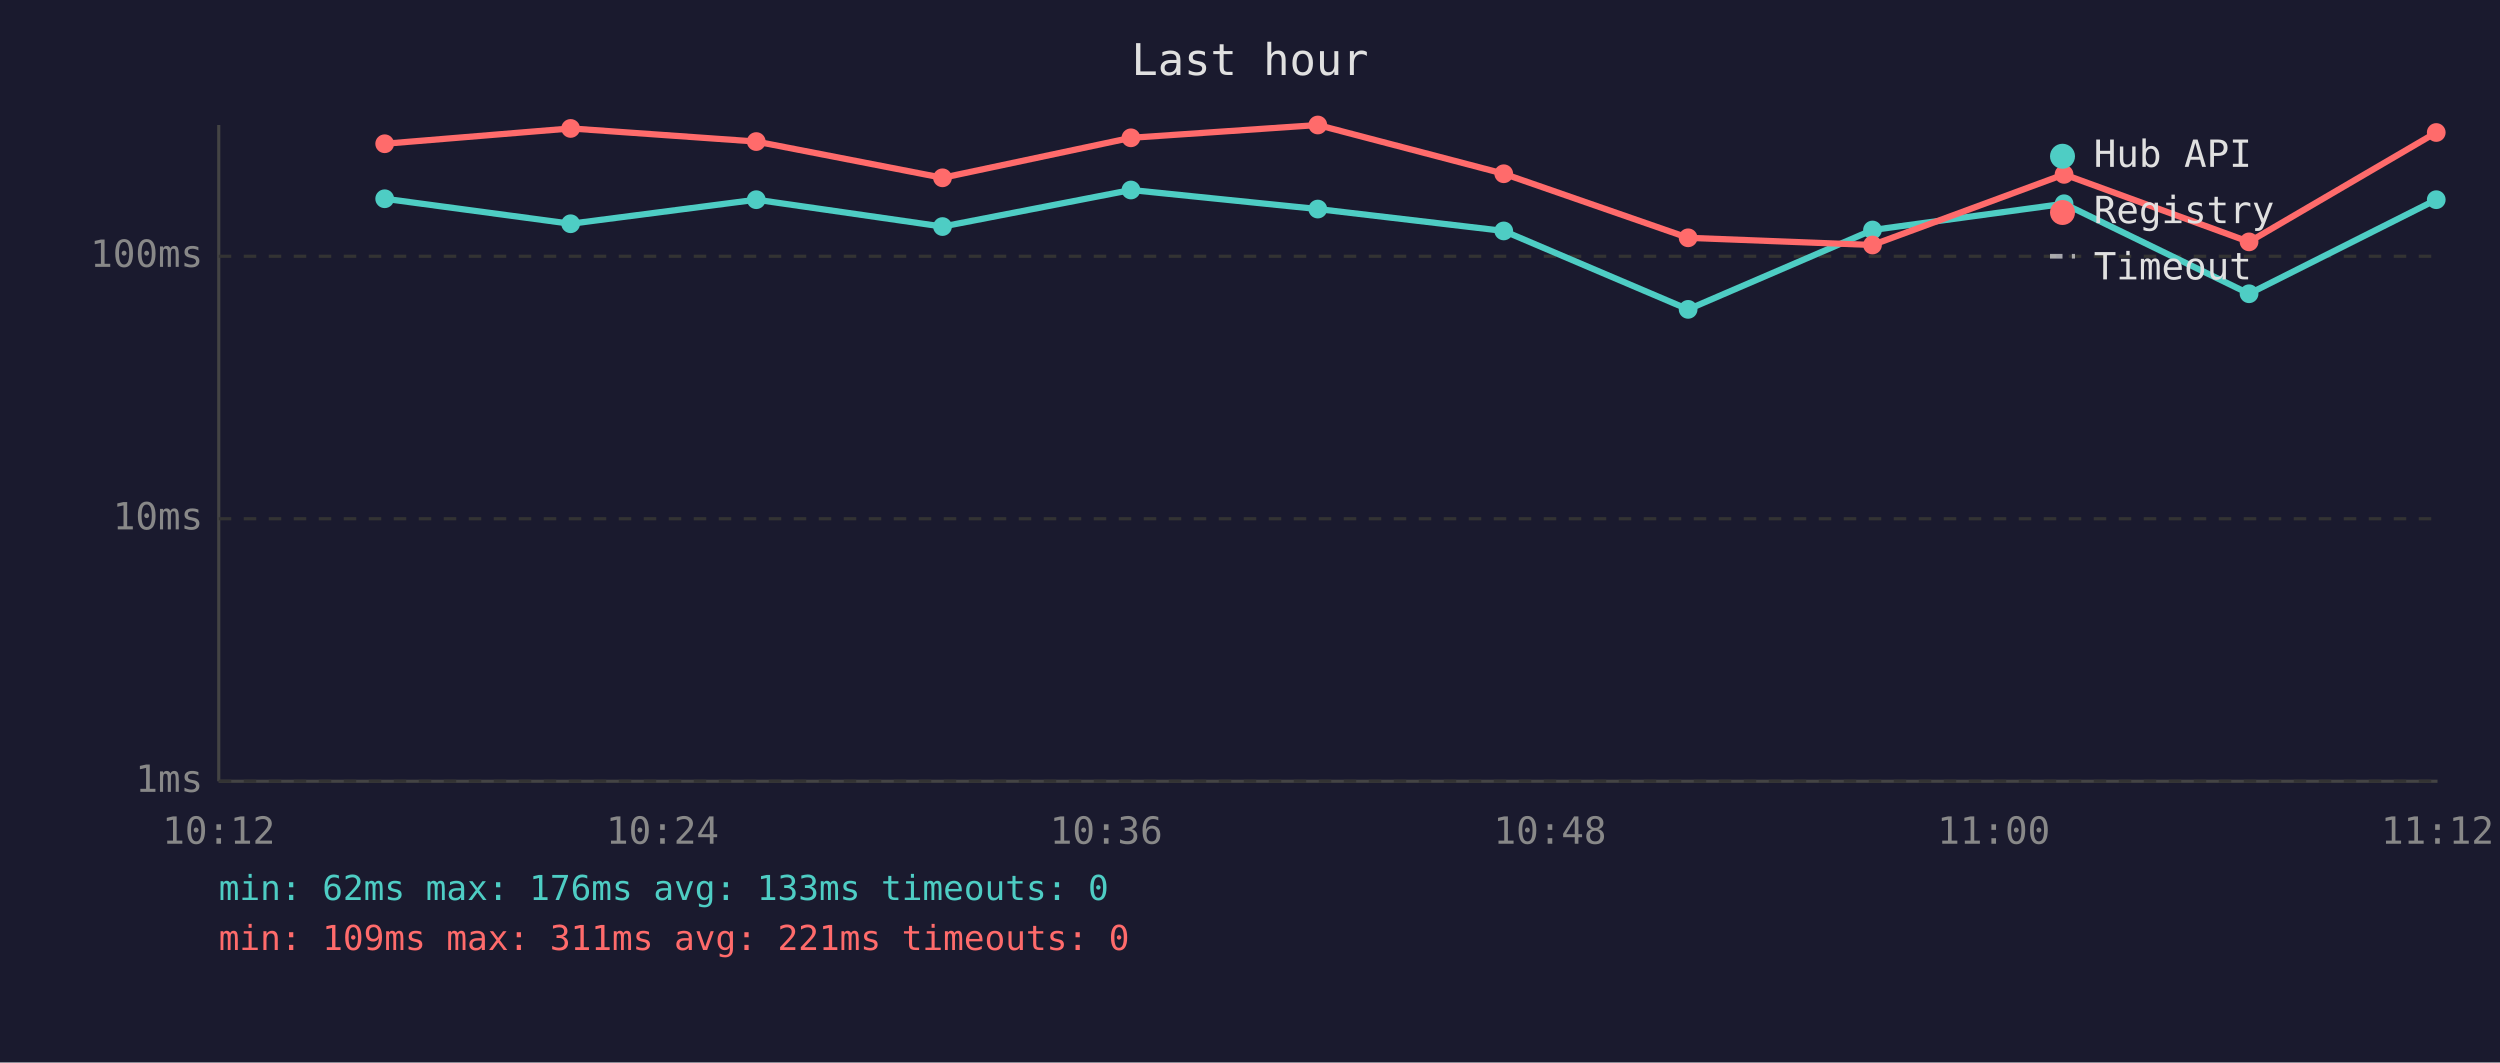
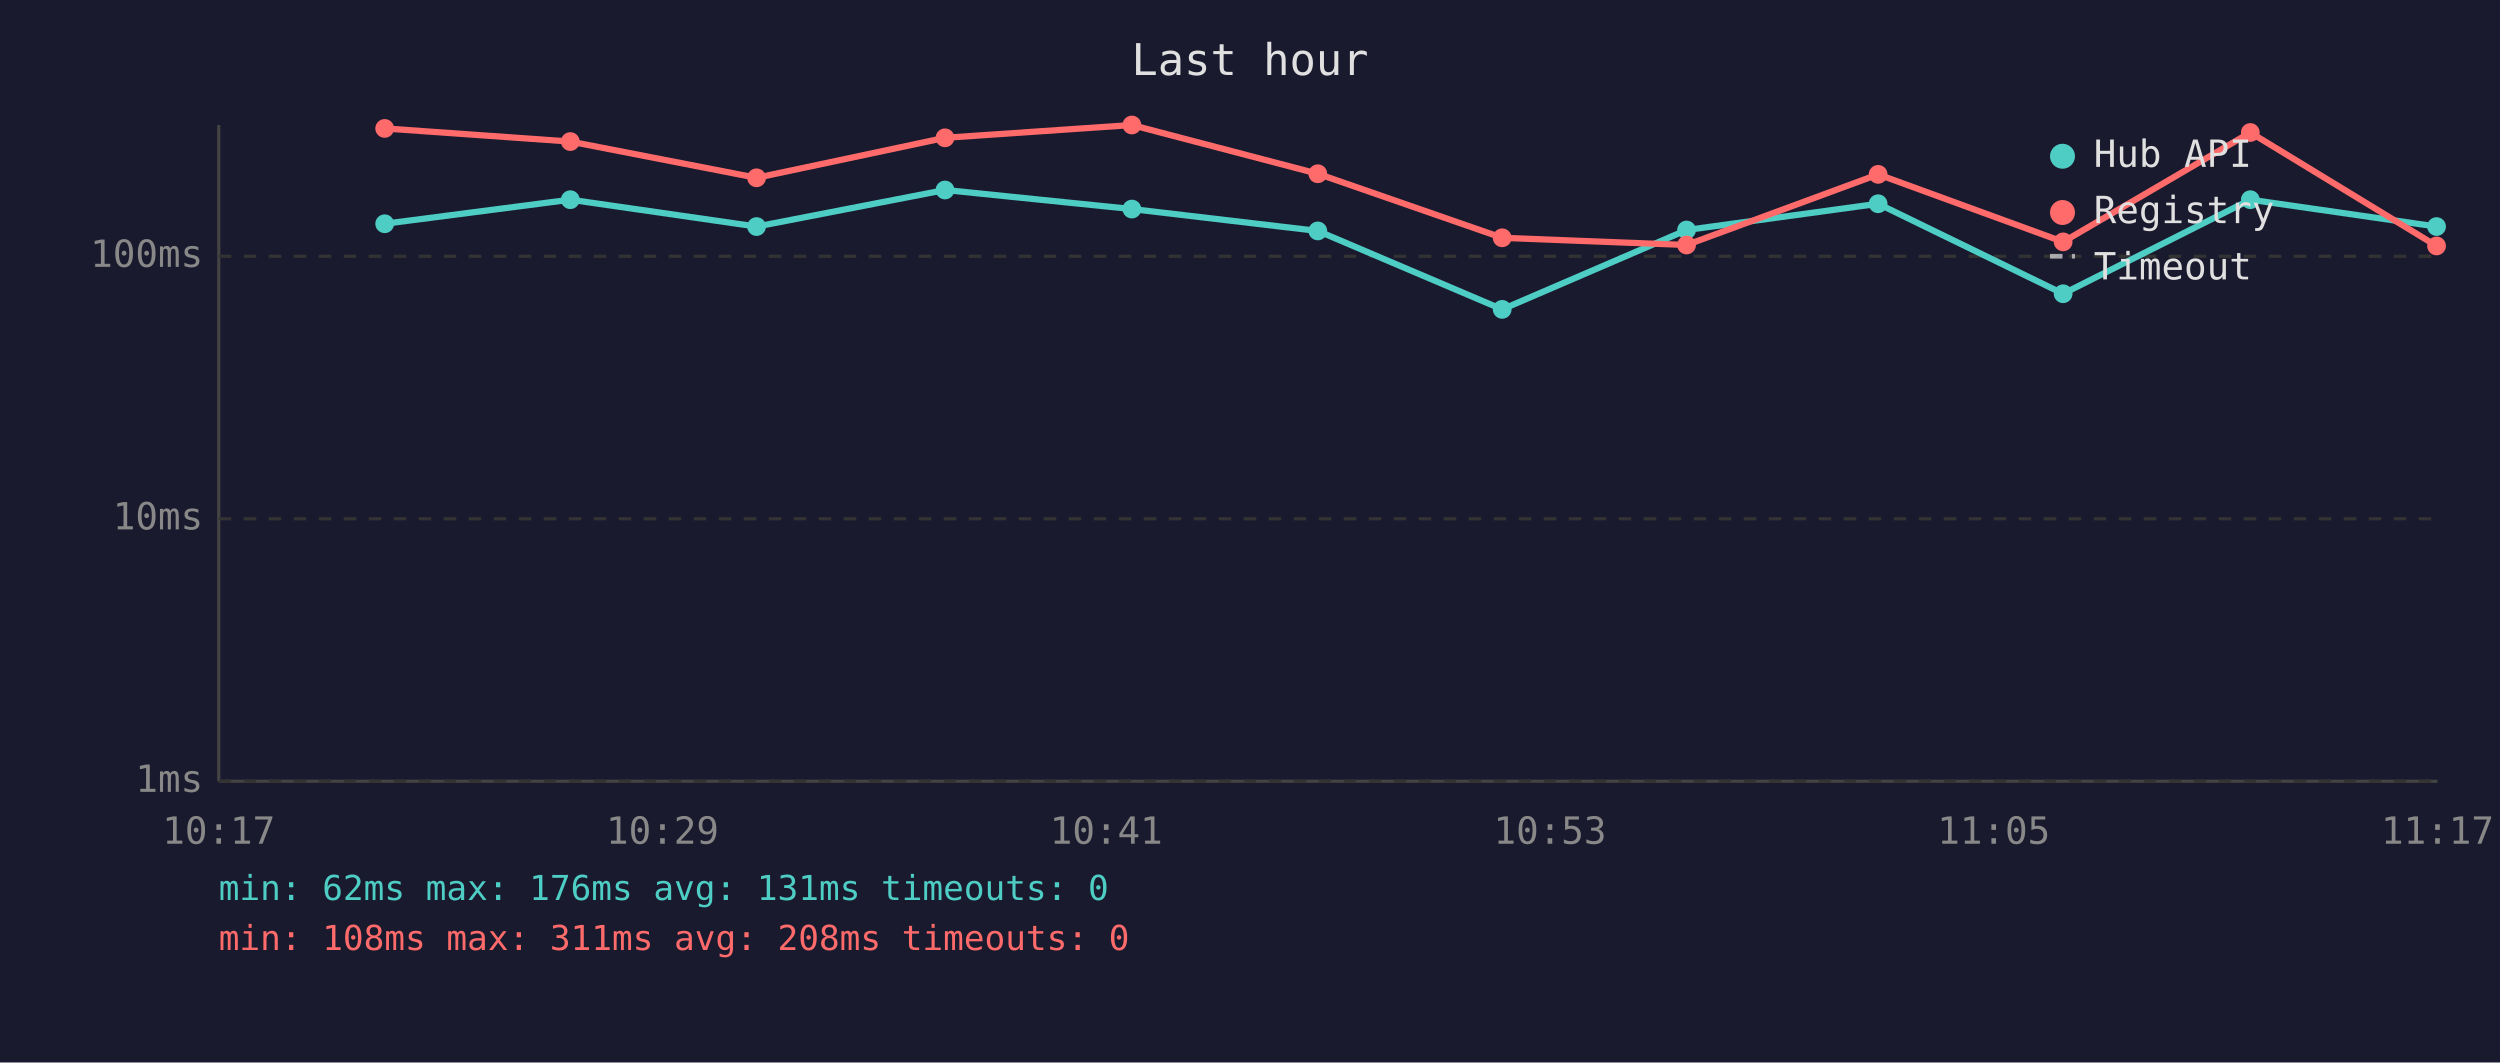
<svg xmlns="http://www.w3.org/2000/svg" viewBox="0 0 800 340" font-family="monospace" font-size="12">
  <rect width="800" height="340" fill="#1a1a2e" />
  <text x="400" y="24" fill="#e0e0e0" font-size="14" text-anchor="middle">Last hour</text>
  <line x1="70" y1="40" x2="70" y2="250" stroke="#444" stroke-width="1" />
  <line x1="70" y1="250" x2="780" y2="250" stroke="#444" stroke-width="1" />
  <line x1="70" y1="250" x2="780" y2="250" stroke="#333" stroke-width="1" stroke-dasharray="4" />
  <text x="65" y="250" fill="#888" text-anchor="end" dominant-baseline="middle">1ms</text>
  <line x1="70" y1="166" x2="780" y2="166" stroke="#333" stroke-width="1" stroke-dasharray="4" />
  <text x="65" y="166" fill="#888" text-anchor="end" dominant-baseline="middle">10ms</text>
  <line x1="70" y1="82" x2="780" y2="82" stroke="#333" stroke-width="1" stroke-dasharray="4" />
  <text x="65" y="82" fill="#888" text-anchor="end" dominant-baseline="middle">100ms</text>
-   <text x="70" y="270" fill="#888" text-anchor="middle">10:12</text>
-   <text x="212" y="270" fill="#888" text-anchor="middle">10:24</text>
-   <text x="354" y="270" fill="#888" text-anchor="middle">10:36</text>
-   <text x="496" y="270" fill="#888" text-anchor="middle">10:48</text>
-   <text x="638" y="270" fill="#888" text-anchor="middle">11:00</text>
-   <text x="780" y="270" fill="#888" text-anchor="middle">11:12</text>
-   <polyline points="123.1,63.6 182.6,71.6 242.0,63.9 301.6,72.5 361.9,60.8 421.7,66.9 481.2,73.9 540.2,99.0 599.2,73.6 660.5,65.2 719.7,94.0 779.6,63.9" fill="none" stroke="#4ecdc4" stroke-width="2" opacity="1" />
-   <circle cx="123.1" cy="63.6" r="3" fill="#4ecdc4" />
-   <circle cx="182.6" cy="71.6" r="3" fill="#4ecdc4" />
-   <circle cx="242.0" cy="63.9" r="3" fill="#4ecdc4" />
-   <circle cx="301.6" cy="72.5" r="3" fill="#4ecdc4" />
-   <circle cx="361.9" cy="60.8" r="3" fill="#4ecdc4" />
-   <circle cx="421.7" cy="66.9" r="3" fill="#4ecdc4" />
-   <circle cx="481.2" cy="73.9" r="3" fill="#4ecdc4" />
-   <circle cx="540.2" cy="99.0" r="3" fill="#4ecdc4" />
-   <circle cx="599.2" cy="73.6" r="3" fill="#4ecdc4" />
-   <circle cx="660.5" cy="65.2" r="3" fill="#4ecdc4" />
-   <circle cx="719.7" cy="94.0" r="3" fill="#4ecdc4" />
-   <circle cx="779.6" cy="63.9" r="3" fill="#4ecdc4" />
-   <polyline points="123.1,46.0 182.6,41.1 242.0,45.3 301.6,56.9 361.9,44.1 421.7,40.0 481.2,55.6 540.2,76.1 599.2,78.4 660.5,55.8 719.7,77.4 779.6,42.4" fill="none" stroke="#ff6b6b" stroke-width="2" opacity="1" />
-   <circle cx="123.1" cy="46.0" r="3" fill="#ff6b6b" />
-   <circle cx="182.6" cy="41.1" r="3" fill="#ff6b6b" />
-   <circle cx="242.0" cy="45.3" r="3" fill="#ff6b6b" />
-   <circle cx="301.6" cy="56.9" r="3" fill="#ff6b6b" />
-   <circle cx="361.9" cy="44.1" r="3" fill="#ff6b6b" />
-   <circle cx="421.7" cy="40.0" r="3" fill="#ff6b6b" />
-   <circle cx="481.2" cy="55.6" r="3" fill="#ff6b6b" />
-   <circle cx="540.2" cy="76.1" r="3" fill="#ff6b6b" />
-   <circle cx="599.2" cy="78.4" r="3" fill="#ff6b6b" />
-   <circle cx="660.5" cy="55.8" r="3" fill="#ff6b6b" />
-   <circle cx="719.7" cy="77.4" r="3" fill="#ff6b6b" />
-   <circle cx="779.6" cy="42.4" r="3" fill="#ff6b6b" />
+   <text x="70" y="270" fill="#888" text-anchor="middle">10:17</text>
+   <text x="212" y="270" fill="#888" text-anchor="middle">10:29</text>
+   <text x="354" y="270" fill="#888" text-anchor="middle">10:41</text>
+   <text x="496" y="270" fill="#888" text-anchor="middle">10:53</text>
+   <text x="638" y="270" fill="#888" text-anchor="middle">11:05</text>
+   <text x="780" y="270" fill="#888" text-anchor="middle">11:17</text>
+   <polyline points="123.1,71.6 182.5,63.9 242.1,72.5 302.4,60.8 362.2,66.9 421.7,73.9 480.7,99.0 539.7,73.6 601.0,65.2 660.2,94.0 720.1,63.9 779.7,72.5" fill="none" stroke="#4ecdc4" stroke-width="2" opacity="1" />
+   <circle cx="123.1" cy="71.6" r="3" fill="#4ecdc4" />
+   <circle cx="182.5" cy="63.9" r="3" fill="#4ecdc4" />
+   <circle cx="242.1" cy="72.5" r="3" fill="#4ecdc4" />
+   <circle cx="302.4" cy="60.8" r="3" fill="#4ecdc4" />
+   <circle cx="362.2" cy="66.9" r="3" fill="#4ecdc4" />
+   <circle cx="421.7" cy="73.9" r="3" fill="#4ecdc4" />
+   <circle cx="480.7" cy="99.0" r="3" fill="#4ecdc4" />
+   <circle cx="539.7" cy="73.6" r="3" fill="#4ecdc4" />
+   <circle cx="601.0" cy="65.2" r="3" fill="#4ecdc4" />
+   <circle cx="660.2" cy="94.0" r="3" fill="#4ecdc4" />
+   <circle cx="720.1" cy="63.9" r="3" fill="#4ecdc4" />
+   <circle cx="779.7" cy="72.5" r="3" fill="#4ecdc4" />
+   <polyline points="123.1,41.1 182.5,45.3 242.1,56.9 302.4,44.1 362.2,40.0 421.7,55.6 480.7,76.1 539.7,78.4 601.0,55.8 660.2,77.4 720.1,42.4 779.7,78.7" fill="none" stroke="#ff6b6b" stroke-width="2" opacity="1" />
+   <circle cx="123.1" cy="41.1" r="3" fill="#ff6b6b" />
+   <circle cx="182.5" cy="45.3" r="3" fill="#ff6b6b" />
+   <circle cx="242.1" cy="56.9" r="3" fill="#ff6b6b" />
+   <circle cx="302.4" cy="44.1" r="3" fill="#ff6b6b" />
+   <circle cx="362.2" cy="40.0" r="3" fill="#ff6b6b" />
+   <circle cx="421.7" cy="55.6" r="3" fill="#ff6b6b" />
+   <circle cx="480.7" cy="76.1" r="3" fill="#ff6b6b" />
+   <circle cx="539.7" cy="78.4" r="3" fill="#ff6b6b" />
+   <circle cx="601.0" cy="55.8" r="3" fill="#ff6b6b" />
+   <circle cx="660.2" cy="77.4" r="3" fill="#ff6b6b" />
+   <circle cx="720.1" cy="42.4" r="3" fill="#ff6b6b" />
+   <circle cx="779.7" cy="78.7" r="3" fill="#ff6b6b" />
  <circle cx="660" cy="50" r="4" fill="#4ecdc4" />
  <text x="670" y="50" fill="#e0e0e0" dominant-baseline="middle">Hub API</text>
  <circle cx="660" cy="68" r="4" fill="#ff6b6b" />
  <text x="670" y="68" fill="#e0e0e0" dominant-baseline="middle">Registry</text>
  <line x1="656" y1="82" x2="664" y2="82" stroke="#e0e0e0" stroke-width="1.5" stroke-dasharray="4,3" opacity="0.7" />
  <text x="670" y="86" fill="#e0e0e0" dominant-baseline="middle">Timeout</text>
-   <text x="70" y="288" fill="#4ecdc4" font-size="11">min: 62ms  max: 176ms  avg: 133ms  timeouts: 0</text>
-   <text x="70" y="304" fill="#ff6b6b" font-size="11">min: 109ms  max: 311ms  avg: 221ms  timeouts: 0</text>
+   <text x="70" y="288" fill="#4ecdc4" font-size="11">min: 62ms  max: 176ms  avg: 131ms  timeouts: 0</text>
+   <text x="70" y="304" fill="#ff6b6b" font-size="11">min: 108ms  max: 311ms  avg: 208ms  timeouts: 0</text>
</svg>
